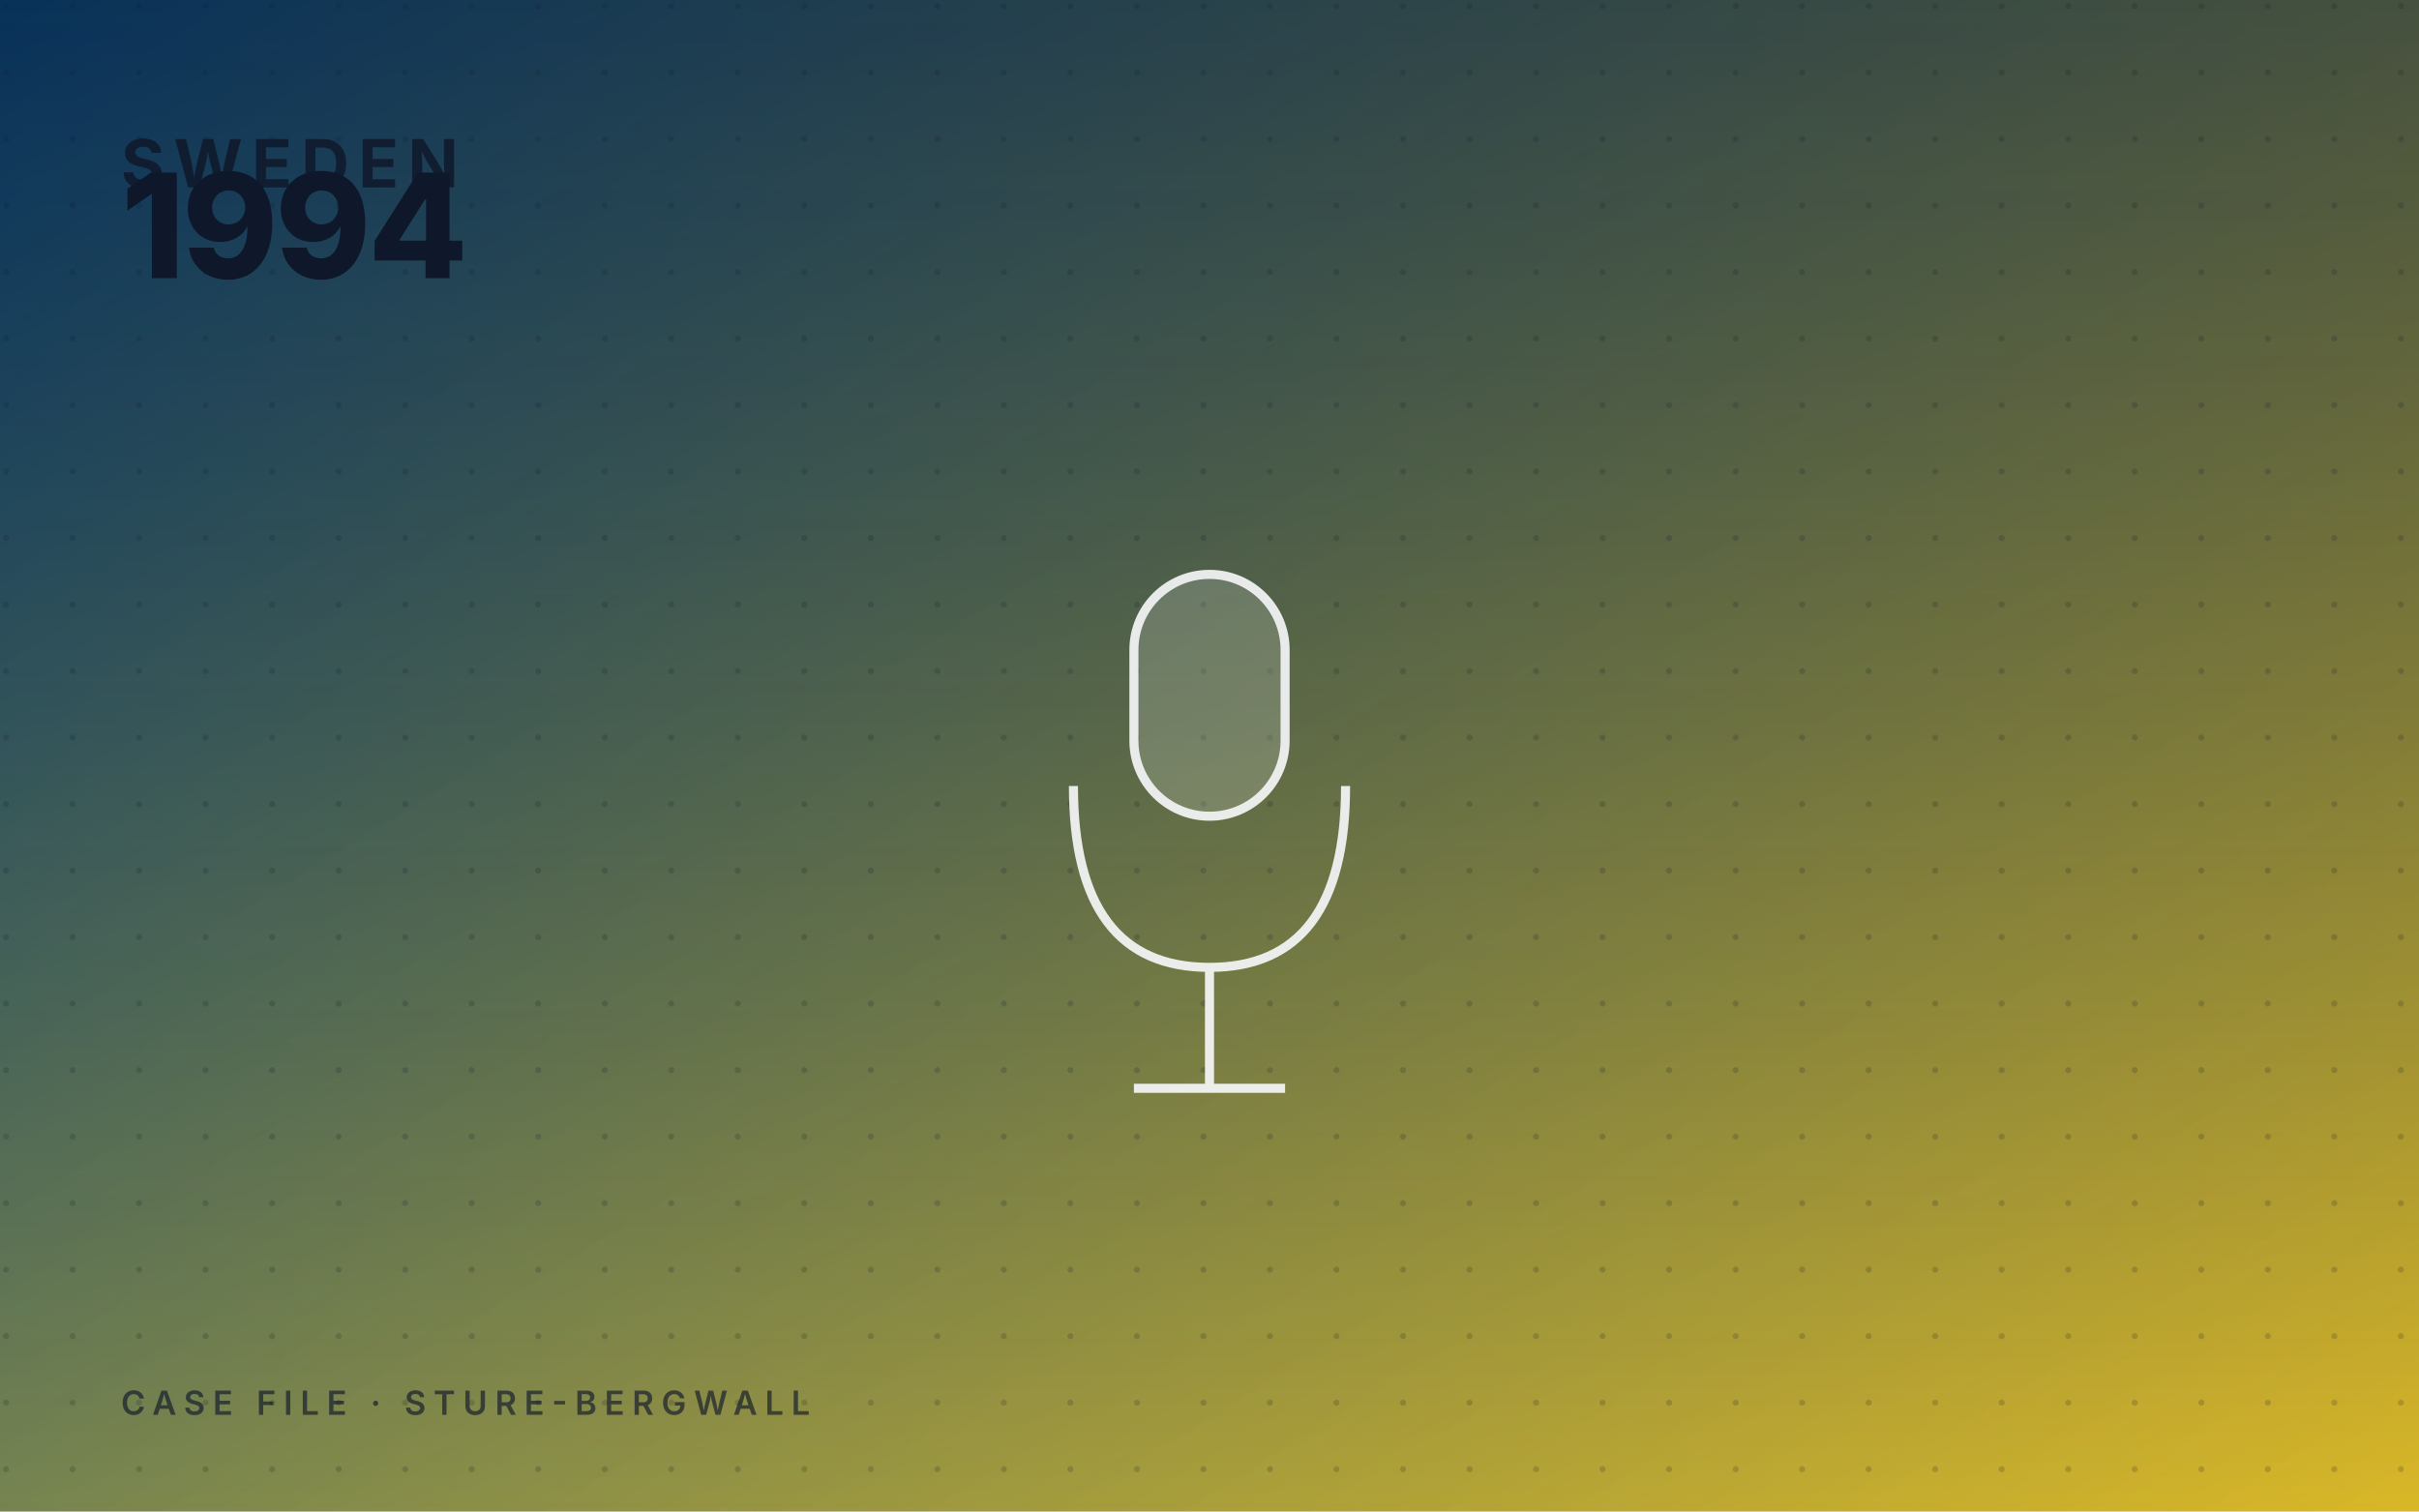
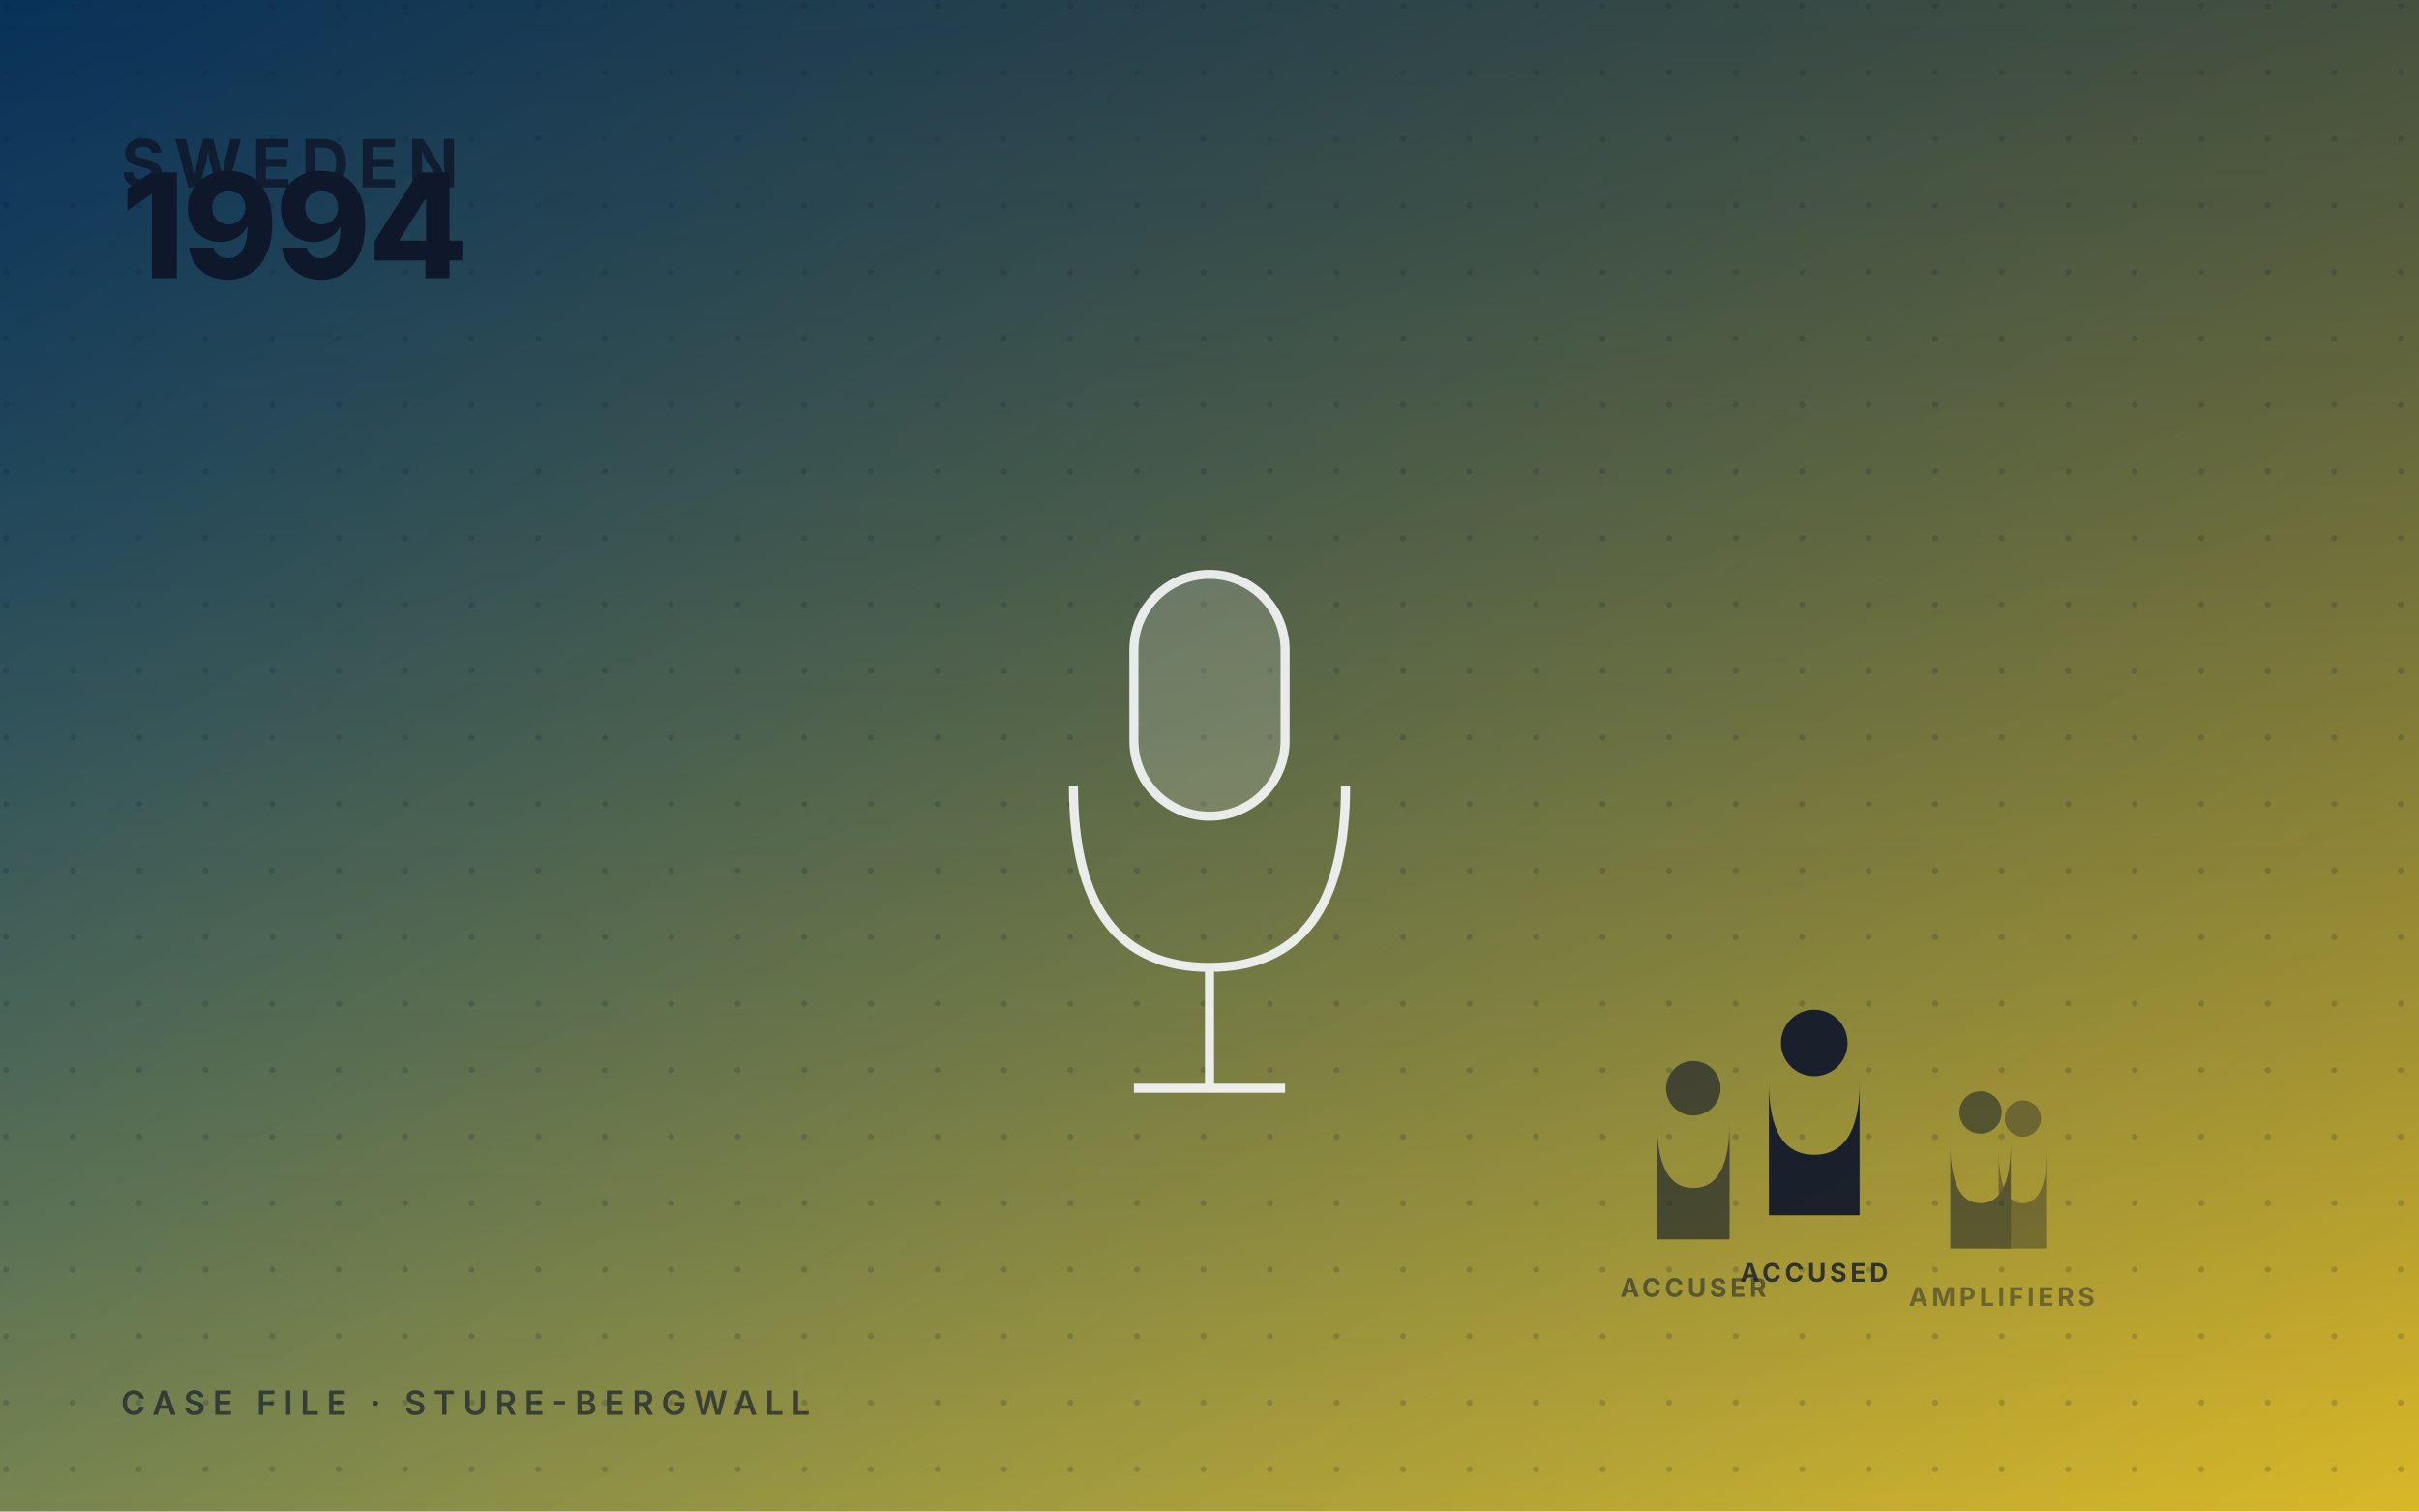
<svg xmlns="http://www.w3.org/2000/svg" viewBox="0 0 800 500" width="800" height="500" preserveAspectRatio="xMidYMid slice">
  <defs>
    <linearGradient id="bg" x1="0" y1="0" x2="1" y2="1">
      <stop offset="0%" stop-color="#005293" />
      <stop offset="100%" stop-color="#fecc00" stop-opacity="0.85" />
    </linearGradient>
    <linearGradient id="overlay" x1="0" y1="0" x2="0" y2="1">
      <stop offset="0%" stop-color="#0f172a" stop-opacity="0.55" />
      <stop offset="100%" stop-color="#0f172a" stop-opacity="0.15" />
    </linearGradient>
    <pattern id="dots" x="0" y="0" width="22" height="22" patternUnits="userSpaceOnUse">
      <circle cx="2" cy="2" r="1" fill="#0f172a" opacity="0.18" />
    </pattern>
  </defs>
  <rect width="800" height="500" fill="url(#bg)" />
  <rect width="800" height="500" fill="url(#dots)" />
  <rect width="800" height="500" fill="url(#overlay)" />
  <g font-family="Inter, 'Helvetica Neue', Arial, sans-serif" fill="#0f172a">
    <text x="40" y="62" font-size="22" font-weight="700" letter-spacing="3" opacity="0.85">SWEDEN</text>
    <text x="40" y="92" font-size="48" font-weight="800" letter-spacing="-1">1994</text>
    <text x="40" y="468" font-size="11" font-weight="600" letter-spacing="2.5" opacity="0.65">CASE FILE · STURE-BERGWALL</text>
  </g>
  <g transform="translate(400,260)" stroke="#f8fafc" stroke-width="3" fill="#f8fafc" fill-opacity="0.18" opacity="0.9">
    <rect x="-25" y="-70" width="50" height="80" rx="25" />
    <path d="M -45 0 Q -45 60 0 60 Q 45 60 45 0" fill="none" />
    <line x1="0" y1="60" x2="0" y2="100" />
    <line x1="-25" y1="100" x2="25" y2="100" />
  </g>
+   <g transform="translate(560,410)" fill="#0f172a" opacity="0.92">
+     <g transform="translate(40,0)">
+       <circle cx="0" cy="-65" r="11" />
+       <path d="M -15 -52 Q -15 -28 0 -28 Q 15 -28 15 -52 L 15 -8 L -15 -8 Z" />
+       <text x="0" y="14" text-anchor="middle" font-family="Inter, Arial, sans-serif" font-size="8.5" font-weight="700" letter-spacing="1.2" fill="#0f172a" opacity="0.85">ACCUSED</text>
+     </g>
+     <g transform="translate(0,5)" opacity="0.65">
+       <circle cx="0" cy="-55" r="9" />
+       <path d="M -12 -44 Q -12 -22 0 -22 Q 12 -22 12 -44 L 12 -5 L -12 -5 Z" />
+       <text x="0" y="14" text-anchor="middle" font-family="Inter, Arial, sans-serif" font-size="8.5" font-weight="700" letter-spacing="1.2" fill="#0f172a" opacity="0.85">ACCUSER</text>
+     </g>
+     <g transform="translate(95,8)" opacity="0.55">
+       <circle cx="0" cy="-50" r="7" />
+       <path d="M -10 -40 Q -10 -20 0 -20 Q 10 -20 10 -40 L 10 -5 L -10 -5 Z" />
+       <circle cx="14" cy="-48" r="6" opacity="0.7" />
+       <path d="M 6 -38 Q 6 -20 14 -20 Q 22 -20 22 -38 L 22 -5 L 6 -5 Z" opacity="0.7" />
+       <text x="7" y="14" text-anchor="middle" font-family="Inter, Arial, sans-serif" font-size="8.5" font-weight="700" letter-spacing="1.2" fill="#0f172a" opacity="0.85">AMPLIFIERS</text>
+     </g>
+   </g>
</svg>
